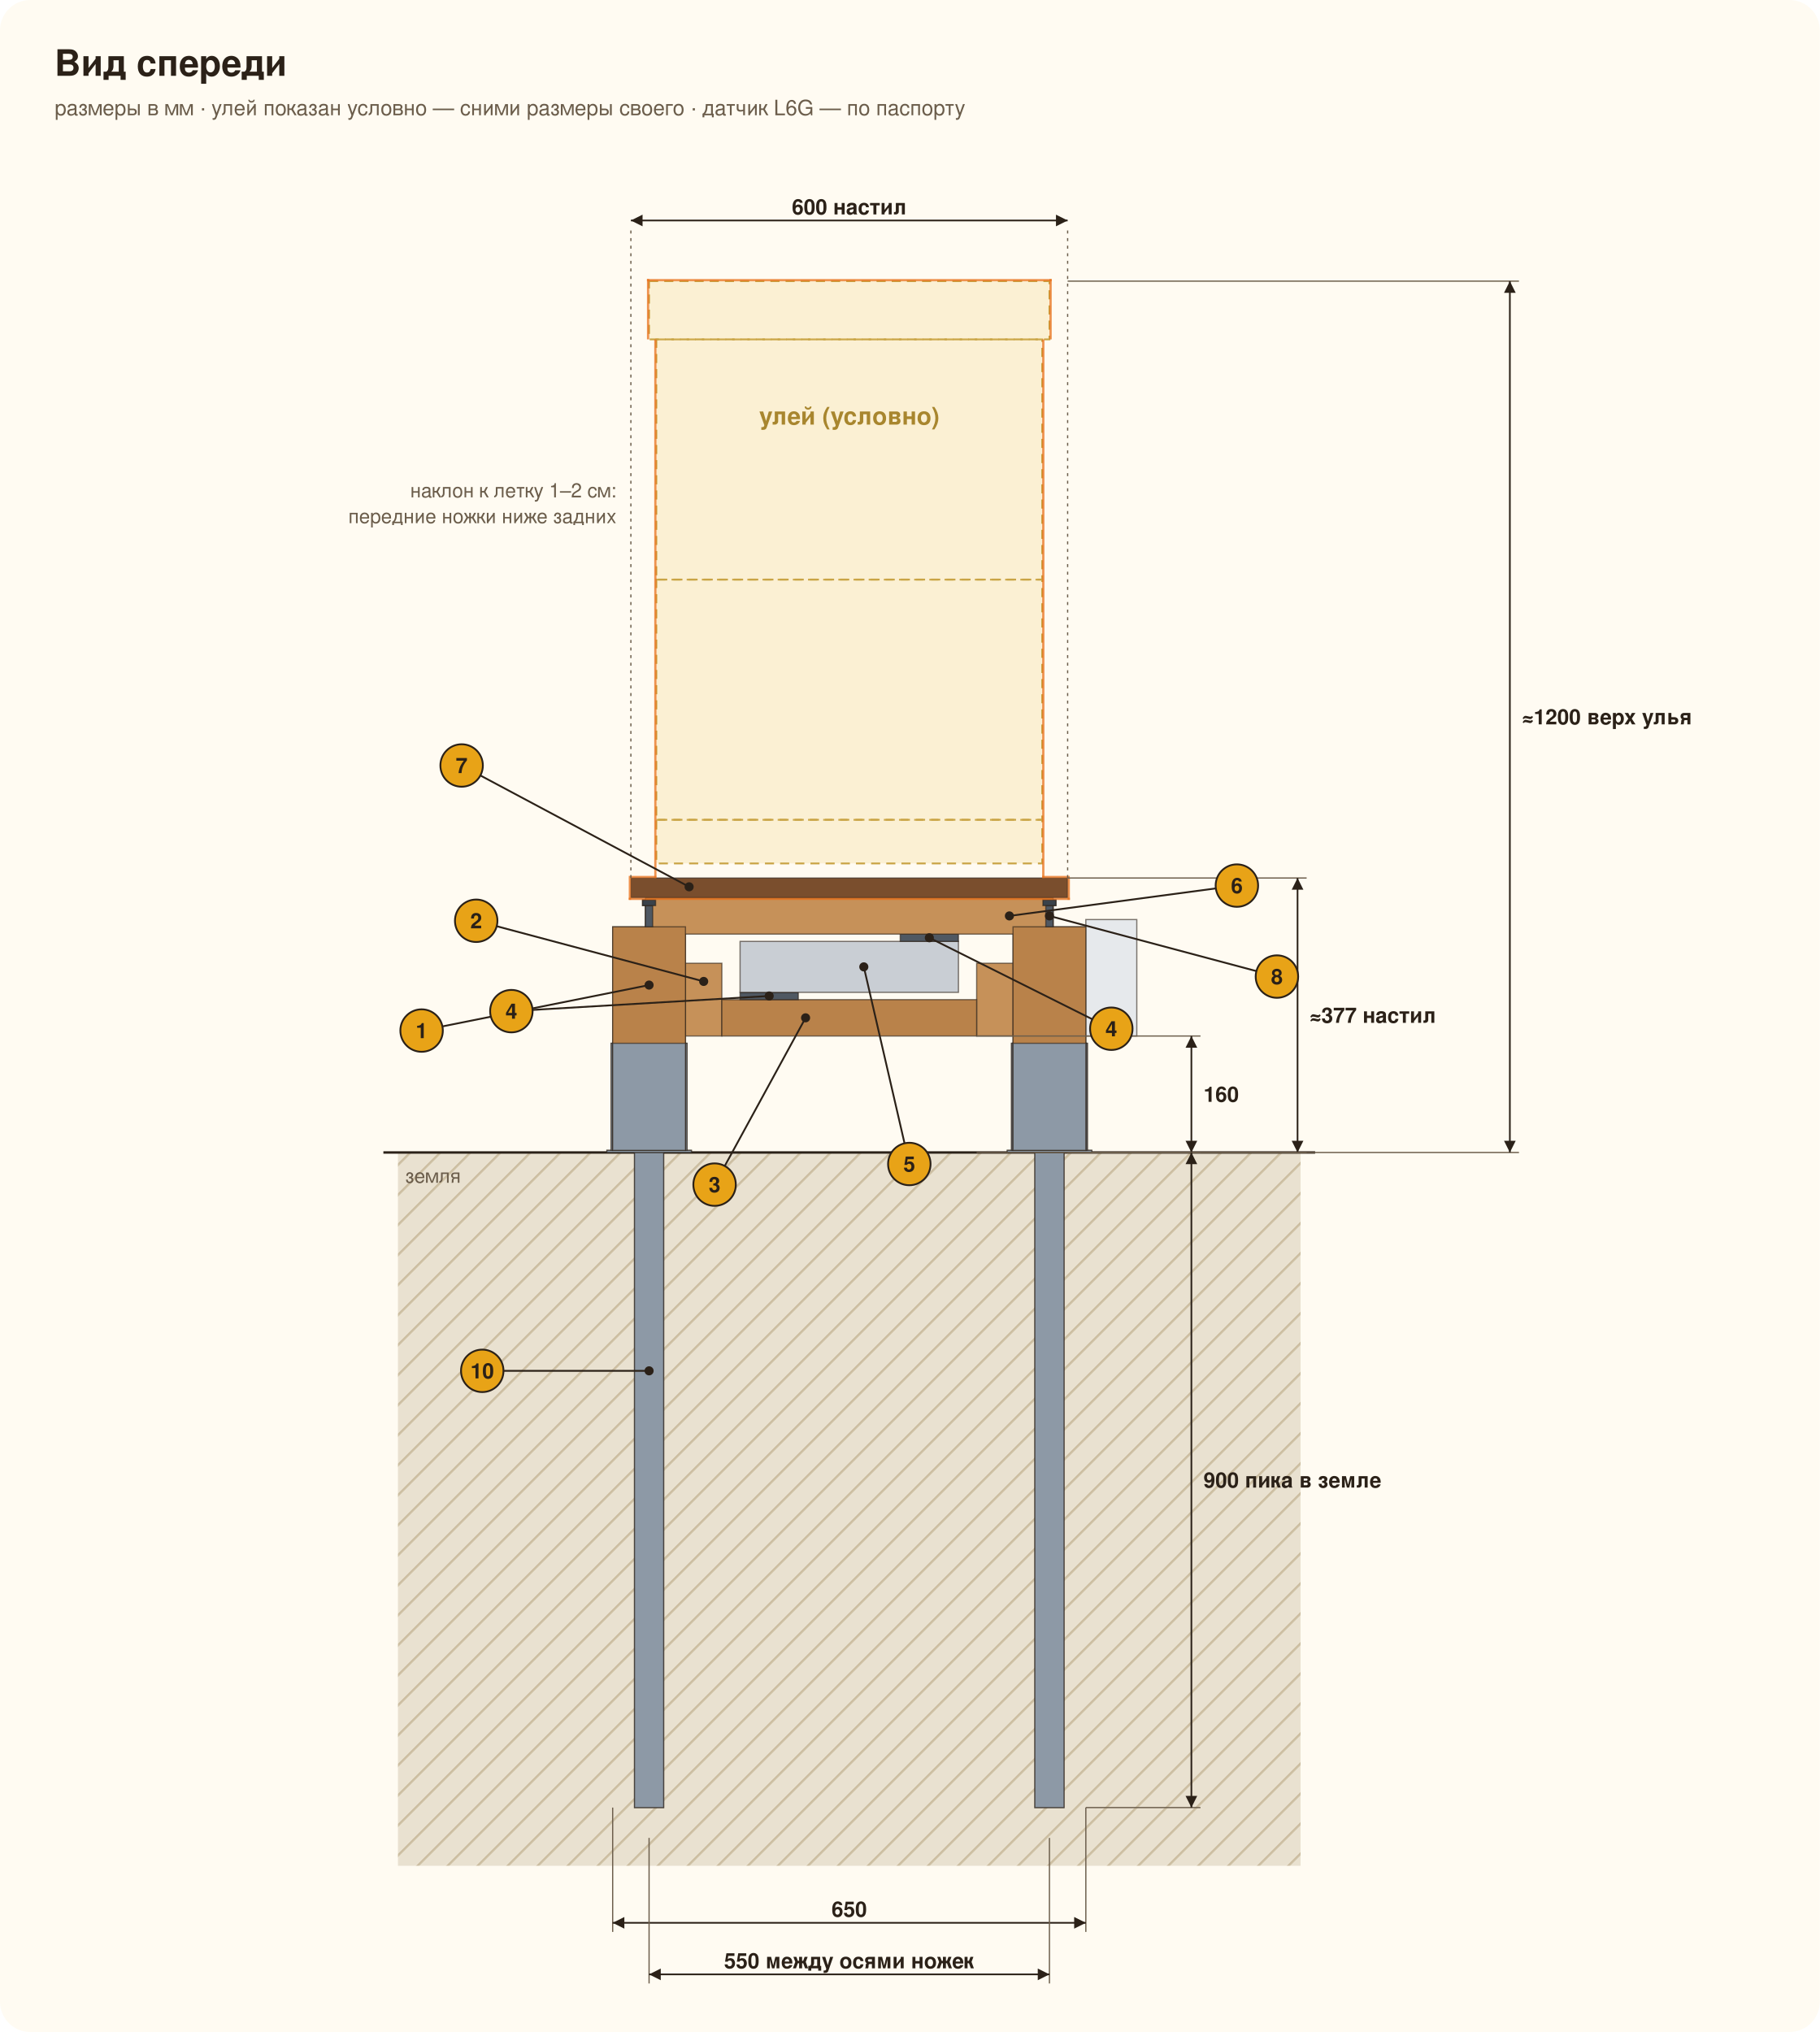
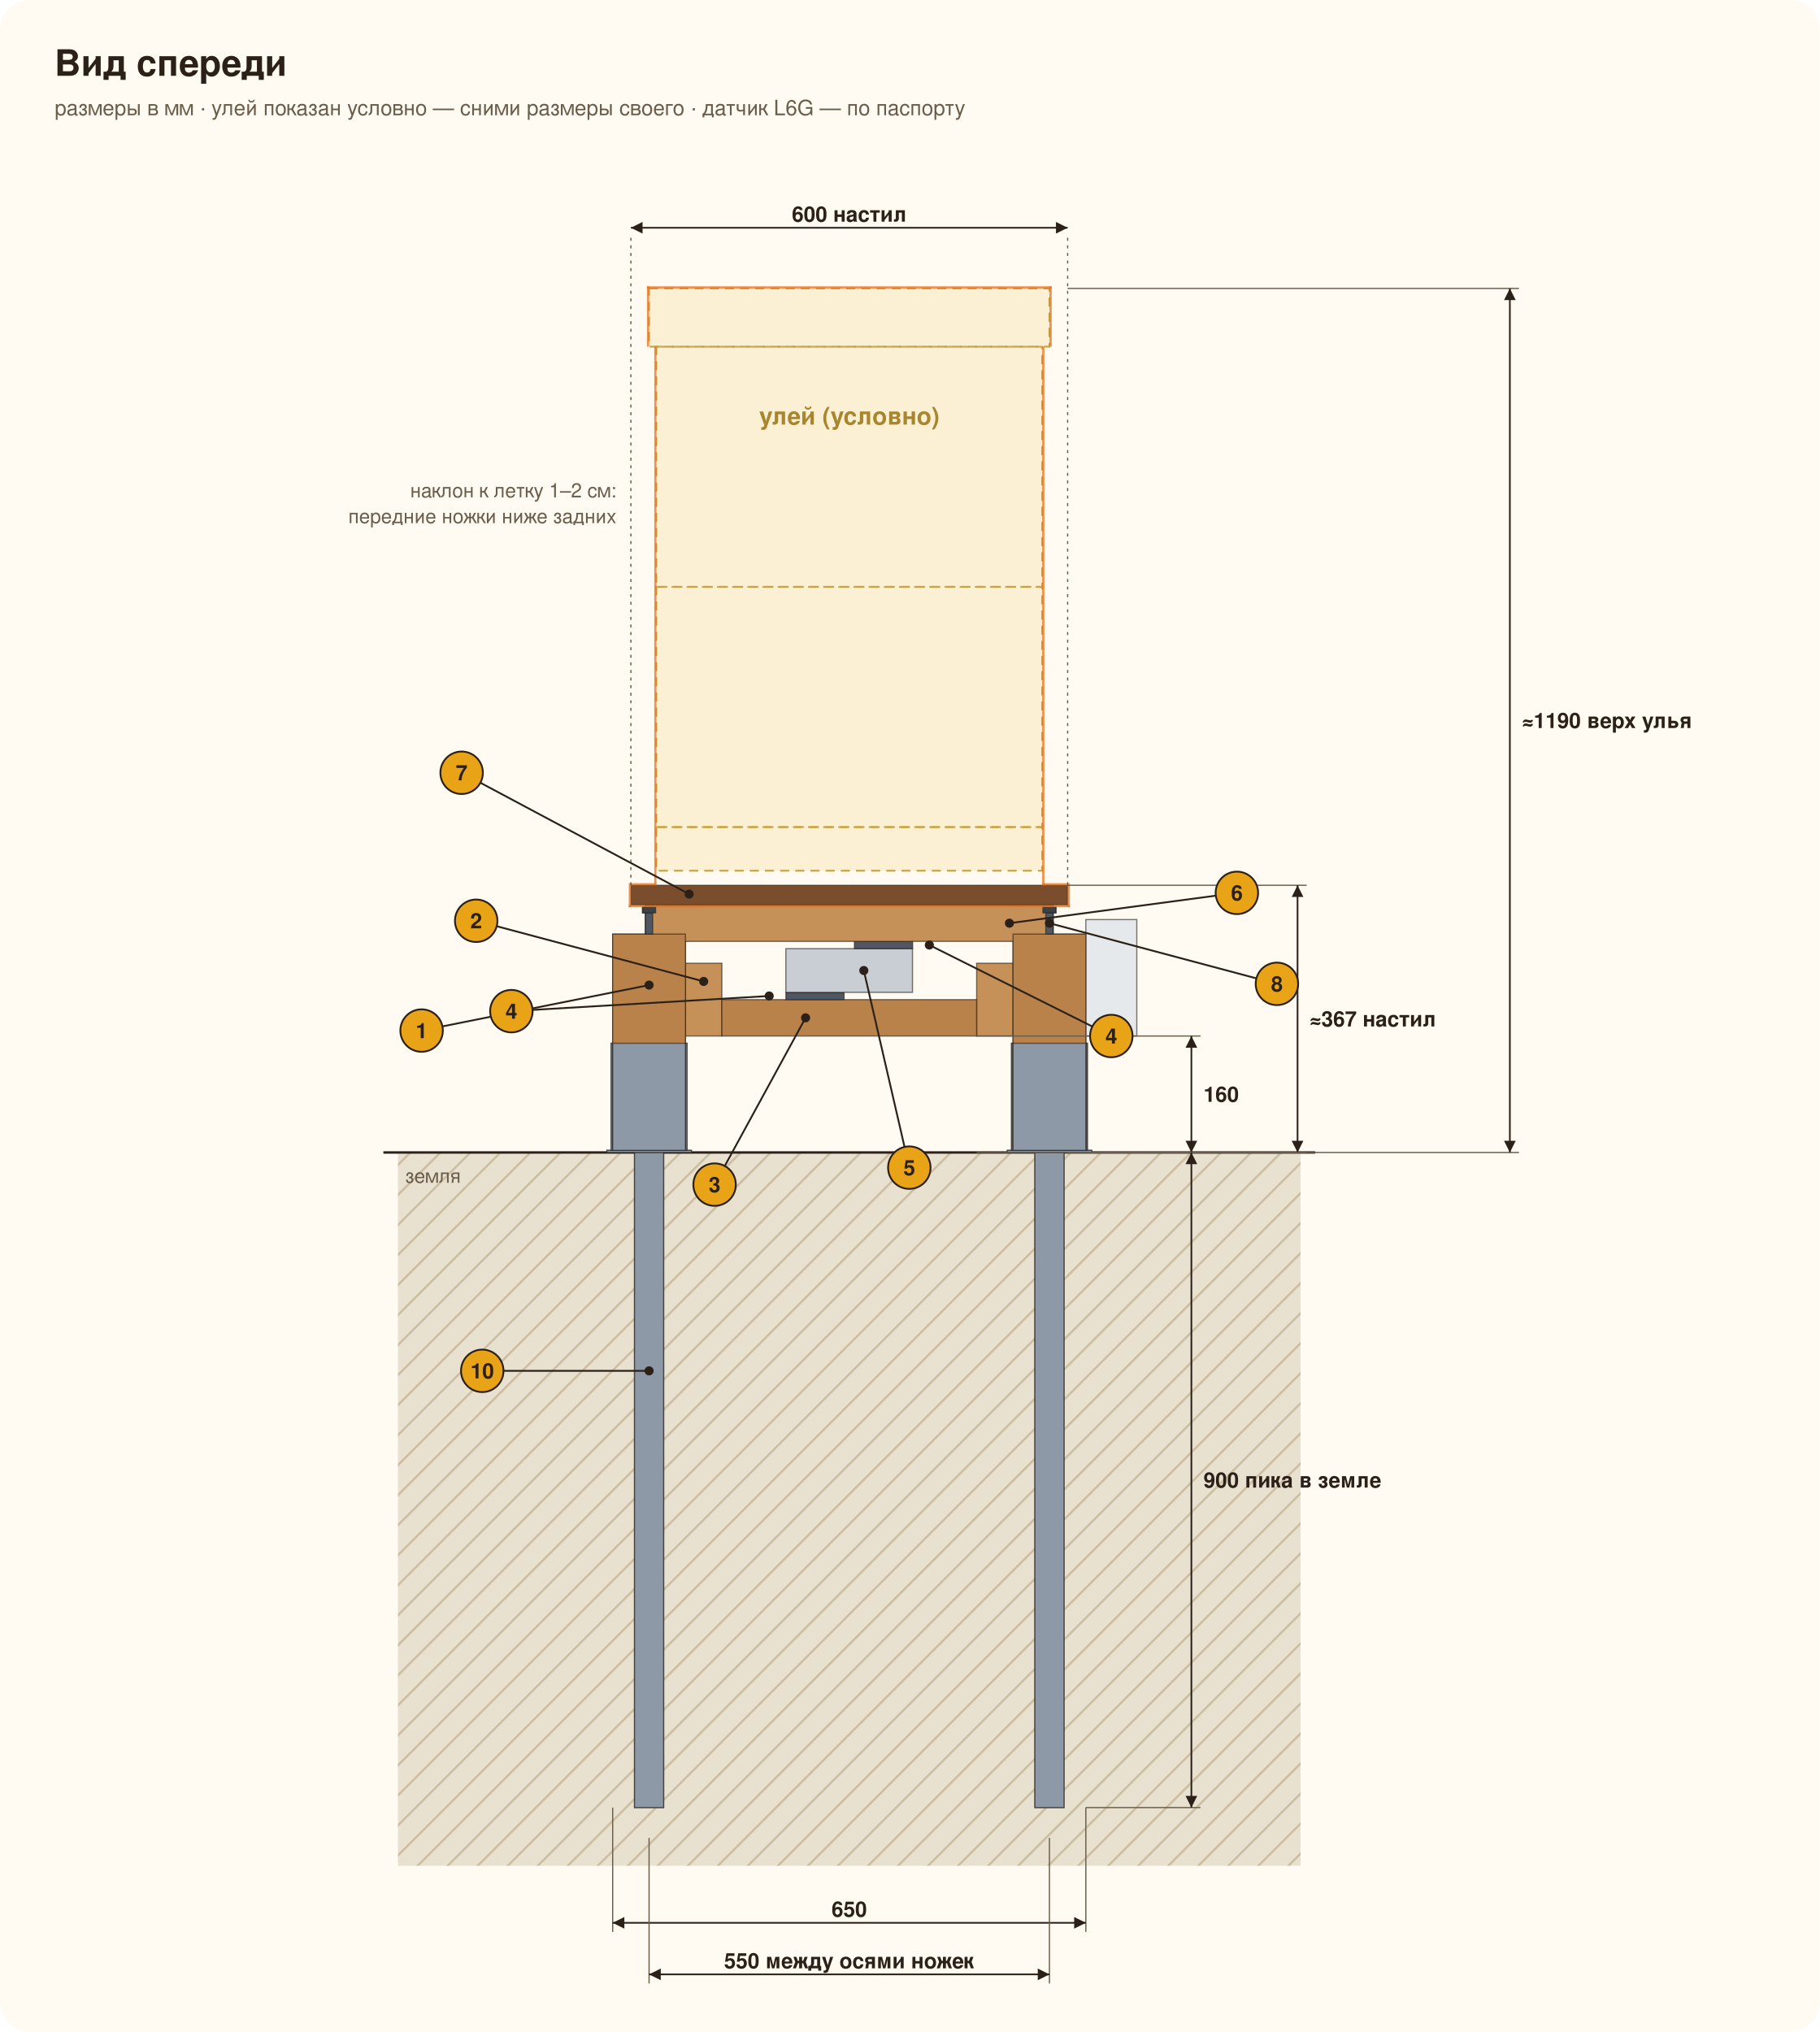
<svg xmlns="http://www.w3.org/2000/svg" viewBox="0 0 1200 1340" width="1200" height="1340" font-family="'Segoe UI', Helvetica, Arial, sans-serif">
  <defs>
    <marker id="a" viewBox="0 0 10 10" refX="10" refY="5" markerWidth="7" markerHeight="7" orient="auto-start-reverse">
      <path d="M0 0 L10 5 L0 10 Z" fill="#2B2118" />
    </marker>
    <pattern id="soil" width="14" height="14" patternUnits="userSpaceOnUse" patternTransform="rotate(45)">
      <rect width="14" height="14" fill="#E9E1D0" />
      <line x1="0" y1="0" x2="0" y2="14" stroke="#CDBFA3" stroke-width="3" />
    </pattern>
  </defs>
  <rect width="1200" height="1340" rx="20" fill="#FFFBF2" />
  <text x="36" y="50" fill="#2B2118" font-size="24" font-weight="700">Вид спереди</text>
  <text x="36" y="76" fill="#6B5D4B" font-size="14">размеры в мм · улей показан условно — сними размеры своего · датчик L6G — по паспорту</text>
  <rect x="262.4" y="760.0" width="595.2" height="470.4" fill="url(#soil)" />
  <line x1="252.8" y1="760.0" x2="867.2" y2="760.0" stroke="#2B2118" stroke-width="1.6" />
  <text x="267.2" y="780.0" fill="#6B5D4B" font-size="13">земля</text>
  <rect x="404.0" y="688.0" width="48.0" height="70.6" fill="#8D99A6" stroke="#2B2118" stroke-width="0.8" stroke-opacity="0.6" />
  <rect x="668.0" y="688.0" width="48.0" height="70.6" fill="#8D99A6" stroke="#2B2118" stroke-width="0.8" stroke-opacity="0.6" />
  <rect x="418.4" y="760.0" width="19.2" height="432.0" fill="#8D99A6" stroke="#2B2118" stroke-width="0.8" stroke-opacity="0.6" />
  <rect x="400.2" y="758.6" width="55.7" height="1.4" fill="#8D99A6" stroke="#2B2118" stroke-width="0.8" stroke-opacity="0.6" />
  <rect x="403.0" y="688.0" width="1.0" height="70.6" fill="#8D99A6" stroke="#2B2118" stroke-width="0.8" stroke-opacity="0.6" />
  <rect x="452.0" y="688.0" width="1.0" height="70.6" fill="#8D99A6" stroke="#2B2118" stroke-width="0.8" stroke-opacity="0.6" />
-   <rect x="404.0" y="611.2" width="48.0" height="147.4" fill="#B9824A" stroke="#2B2118" stroke-width="0.8" stroke-opacity="0.6" />
+   <rect x="404.0" y="616.0" width="48.0" height="142.6" fill="#B9824A" stroke="#2B2118" stroke-width="0.8" stroke-opacity="0.6" />
  <rect x="682.4" y="760.0" width="19.2" height="432.0" fill="#8D99A6" stroke="#2B2118" stroke-width="0.8" stroke-opacity="0.6" />
  <rect x="664.2" y="758.6" width="55.7" height="1.4" fill="#8D99A6" stroke="#2B2118" stroke-width="0.8" stroke-opacity="0.6" />
  <rect x="667.0" y="688.0" width="1.0" height="70.6" fill="#8D99A6" stroke="#2B2118" stroke-width="0.8" stroke-opacity="0.6" />
  <rect x="716.0" y="688.0" width="1.0" height="70.6" fill="#8D99A6" stroke="#2B2118" stroke-width="0.8" stroke-opacity="0.6" />
-   <rect x="668.0" y="611.2" width="48.0" height="147.4" fill="#B9824A" stroke="#2B2118" stroke-width="0.8" stroke-opacity="0.6" />
-   <rect x="425.6" y="597.3" width="4.8" height="13.9" fill="#4F5862" stroke="#2B2118" stroke-width="0.8" stroke-opacity="0.6" />
-   <rect x="423.7" y="593.4" width="8.6" height="3.8" fill="#3A424A" stroke="#2B2118" stroke-width="0.8" stroke-opacity="0.6" />
-   <rect x="689.6" y="597.3" width="4.8" height="13.9" fill="#4F5862" stroke="#2B2118" stroke-width="0.8" stroke-opacity="0.6" />
-   <rect x="687.7" y="593.4" width="8.6" height="3.8" fill="#3A424A" stroke="#2B2118" stroke-width="0.8" stroke-opacity="0.6" />
+   <rect x="668.0" y="616.0" width="48.0" height="142.6" fill="#B9824A" stroke="#2B2118" stroke-width="0.8" stroke-opacity="0.6" />
+   <rect x="425.6" y="602.1" width="4.8" height="13.9" fill="#4F5862" stroke="#2B2118" stroke-width="0.8" stroke-opacity="0.6" />
+   <rect x="423.7" y="598.2" width="8.6" height="3.8" fill="#3A424A" stroke="#2B2118" stroke-width="0.8" stroke-opacity="0.6" />
+   <rect x="689.6" y="602.1" width="4.8" height="13.9" fill="#4F5862" stroke="#2B2118" stroke-width="0.8" stroke-opacity="0.6" />
+   <rect x="687.7" y="598.2" width="8.6" height="3.8" fill="#3A424A" stroke="#2B2118" stroke-width="0.8" stroke-opacity="0.6" />
  <rect x="716.0" y="606.4" width="33.6" height="76.8" fill="#E6E9EC" stroke="#2B2118" stroke-width="0.8" stroke-opacity="0.6" />
  <rect x="404.0" y="688.0" width="48.0" height="70.6" fill="#8D99A6" stroke="#2B2118" stroke-width="0.8" stroke-opacity="0.6" />
  <rect x="668.0" y="688.0" width="48.0" height="70.6" fill="#8D99A6" stroke="#2B2118" stroke-width="0.8" stroke-opacity="0.6" />
  <rect x="452.0" y="635.2" width="24.0" height="48.0" fill="#C69159" stroke="#2B2118" stroke-width="0.8" stroke-opacity="0.6" />
  <rect x="644.0" y="635.2" width="24.0" height="48.0" fill="#C69159" stroke="#2B2118" stroke-width="0.8" stroke-opacity="0.6" />
  <rect x="476.0" y="659.2" width="168.0" height="24.0" fill="#B9824A" stroke="#2B2118" stroke-width="0.8" stroke-opacity="0.6" />
-   <rect x="488.0" y="654.4" width="38.4" height="4.8" fill="#4F5862" stroke="#2B2118" stroke-width="0.8" stroke-opacity="0.6" />
-   <rect x="488.0" y="620.8" width="144.0" height="33.6" fill="#C9CED4" stroke="#2B2118" stroke-width="0.8" stroke-opacity="0.6" />
-   <rect x="593.6" y="616.0" width="38.4" height="4.8" fill="#4F5862" stroke="#2B2118" stroke-width="0.8" stroke-opacity="0.6" />
-   <rect x="425.6" y="592.0" width="268.8" height="24.0" fill="#C69159" stroke="#2B2118" stroke-width="0.8" stroke-opacity="0.6" />
-   <rect x="416.0" y="579.0" width="288.0" height="13.0" fill="#7A4E2D" stroke="#2B2118" stroke-width="0.8" stroke-opacity="0.6" />
+   <rect x="518.2" y="654.4" width="38.4" height="4.8" fill="#4F5862" stroke="#2B2118" stroke-width="0.8" stroke-opacity="0.6" />
+   <rect x="518.2" y="625.6" width="83.5" height="28.8" fill="#C9CED4" stroke="#2B2118" stroke-width="0.8" stroke-opacity="0.6" />
+   <rect x="563.4" y="620.8" width="38.4" height="4.8" fill="#4F5862" stroke="#2B2118" stroke-width="0.8" stroke-opacity="0.6" />
+   <rect x="425.6" y="596.8" width="268.8" height="24.0" fill="#C69159" stroke="#2B2118" stroke-width="0.8" stroke-opacity="0.6" />
+   <rect x="416.0" y="583.8" width="288.0" height="13.0" fill="#7A4E2D" stroke="#2B2118" stroke-width="0.8" stroke-opacity="0.6" />
  <rect x="404.0" y="688.0" width="48.0" height="70.6" fill="#8D99A6" stroke="#2B2118" stroke-width="0.8" stroke-opacity="0.6" />
  <rect x="668.0" y="688.0" width="48.0" height="70.6" fill="#8D99A6" stroke="#2B2118" stroke-width="0.8" stroke-opacity="0.6" />
  <rect x="418.4" y="760.0" width="19.2" height="432.0" fill="#8D99A6" stroke="#2B2118" stroke-width="0.8" stroke-opacity="0.6" />
  <rect x="400.2" y="758.6" width="55.7" height="1.4" fill="#8D99A6" stroke="#2B2118" stroke-width="0.8" stroke-opacity="0.6" />
  <rect x="403.0" y="688.0" width="1.0" height="70.6" fill="#8D99A6" stroke="#2B2118" stroke-width="0.8" stroke-opacity="0.6" />
  <rect x="452.0" y="688.0" width="1.0" height="70.6" fill="#8D99A6" stroke="#2B2118" stroke-width="0.8" stroke-opacity="0.6" />
-   <rect x="404.0" y="611.2" width="48.0" height="147.4" fill="#B9824A" stroke="#2B2118" stroke-width="0.8" stroke-opacity="0.6" />
+   <rect x="404.0" y="616.0" width="48.0" height="142.6" fill="#B9824A" stroke="#2B2118" stroke-width="0.8" stroke-opacity="0.6" />
  <rect x="682.4" y="760.0" width="19.2" height="432.0" fill="#8D99A6" stroke="#2B2118" stroke-width="0.8" stroke-opacity="0.6" />
  <rect x="664.2" y="758.6" width="55.7" height="1.4" fill="#8D99A6" stroke="#2B2118" stroke-width="0.8" stroke-opacity="0.6" />
  <rect x="667.0" y="688.0" width="1.0" height="70.6" fill="#8D99A6" stroke="#2B2118" stroke-width="0.8" stroke-opacity="0.6" />
  <rect x="716.0" y="688.0" width="1.0" height="70.6" fill="#8D99A6" stroke="#2B2118" stroke-width="0.8" stroke-opacity="0.6" />
-   <rect x="668.0" y="611.2" width="48.0" height="147.4" fill="#B9824A" stroke="#2B2118" stroke-width="0.8" stroke-opacity="0.6" />
-   <rect x="425.6" y="597.3" width="4.8" height="13.9" fill="#4F5862" stroke="#2B2118" stroke-width="0.8" stroke-opacity="0.6" />
-   <rect x="423.7" y="593.4" width="8.6" height="3.8" fill="#3A424A" stroke="#2B2118" stroke-width="0.8" stroke-opacity="0.6" />
-   <rect x="689.6" y="597.3" width="4.8" height="13.9" fill="#4F5862" stroke="#2B2118" stroke-width="0.8" stroke-opacity="0.6" />
-   <rect x="687.7" y="593.4" width="8.6" height="3.8" fill="#3A424A" stroke="#2B2118" stroke-width="0.8" stroke-opacity="0.6" />
+   <rect x="668.0" y="616.0" width="48.0" height="142.6" fill="#B9824A" stroke="#2B2118" stroke-width="0.8" stroke-opacity="0.6" />
+   <rect x="425.6" y="602.1" width="4.8" height="13.9" fill="#4F5862" stroke="#2B2118" stroke-width="0.8" stroke-opacity="0.6" />
+   <rect x="423.7" y="598.2" width="8.6" height="3.8" fill="#3A424A" stroke="#2B2118" stroke-width="0.8" stroke-opacity="0.6" />
+   <rect x="689.6" y="602.1" width="4.8" height="13.9" fill="#4F5862" stroke="#2B2118" stroke-width="0.8" stroke-opacity="0.6" />
+   <rect x="687.7" y="598.2" width="8.6" height="3.8" fill="#3A424A" stroke="#2B2118" stroke-width="0.8" stroke-opacity="0.6" />
  <rect x="404.0" y="688.0" width="48.0" height="70.6" fill="#8D99A6" stroke="#2B2118" stroke-width="0.8" stroke-opacity="0.6" />
  <rect x="668.0" y="688.0" width="48.0" height="70.6" fill="#8D99A6" stroke="#2B2118" stroke-width="0.8" stroke-opacity="0.6" />
-   <rect x="432.8" y="540.6" width="254.4" height="28.8" fill="#F2D27A" fill-opacity="0.25" stroke="#C9A445" stroke-width="1.2" stroke-dasharray="6 4" />
-   <rect x="432.8" y="382.2" width="254.4" height="158.4" fill="#F2D27A" fill-opacity="0.25" stroke="#C9A445" stroke-width="1.2" stroke-dasharray="6 4" />
-   <rect x="432.8" y="223.8" width="254.4" height="158.4" fill="#F2D27A" fill-opacity="0.25" stroke="#C9A445" stroke-width="1.2" stroke-dasharray="6 4" />
-   <rect x="428.0" y="185.4" width="264.0" height="38.4" fill="#F2D27A" fill-opacity="0.25" stroke="#C9A445" stroke-width="1.2" stroke-dasharray="6 4" />
+   <rect x="432.8" y="545.4" width="254.4" height="28.8" fill="#F2D27A" fill-opacity="0.25" stroke="#C9A445" stroke-width="1.2" stroke-dasharray="6 4" />
+   <rect x="432.8" y="387.0" width="254.4" height="158.4" fill="#F2D27A" fill-opacity="0.25" stroke="#C9A445" stroke-width="1.2" stroke-dasharray="6 4" />
+   <rect x="432.8" y="228.6" width="254.4" height="158.4" fill="#F2D27A" fill-opacity="0.25" stroke="#C9A445" stroke-width="1.2" stroke-dasharray="6 4" />
+   <rect x="428.0" y="190.2" width="264.0" height="38.4" fill="#F2D27A" fill-opacity="0.25" stroke="#C9A445" stroke-width="1.2" stroke-dasharray="6 4" />
  <text x="560.0" y="280.0" fill="#A8862E" font-size="16" font-weight="700" text-anchor="middle">улей (условно)</text>
-   <rect x="431.4" y="223.8" width="1.5" height="355.2" fill="#E8701A" fill-opacity="0.75" />
-   <rect x="426.6" y="184.0" width="1.5" height="39.8" fill="#E8701A" fill-opacity="0.75" />
-   <rect x="414.6" y="579.0" width="1.5" height="14.4" fill="#E8701A" fill-opacity="0.75" />
-   <rect x="414.6" y="577.6" width="18.2" height="1.5" fill="#E8701A" fill-opacity="0.75" />
-   <rect x="687.2" y="223.8" width="1.5" height="355.2" fill="#E8701A" fill-opacity="0.75" />
-   <rect x="692.0" y="184.0" width="1.5" height="39.8" fill="#E8701A" fill-opacity="0.75" />
-   <rect x="704.0" y="579.0" width="1.5" height="14.4" fill="#E8701A" fill-opacity="0.75" />
-   <rect x="687.2" y="577.6" width="18.2" height="1.5" fill="#E8701A" fill-opacity="0.75" />
-   <rect x="426.6" y="184.0" width="266.9" height="1.5" fill="#E8701A" fill-opacity="0.75" />
-   <rect x="414.6" y="592.0" width="290.9" height="1.5" fill="#E8701A" fill-opacity="0.75" />
-   <line x1="416.0" y1="579.0" x2="416.0" y2="151.4" stroke="#6B5D4B" stroke-width="0.8" stroke-dasharray="2 3" />
-   <line x1="704.0" y1="579.0" x2="704.0" y2="151.4" stroke="#6B5D4B" stroke-width="0.8" stroke-dasharray="2 3" />
-   <line x1="416.0" y1="145.4" x2="704.0" y2="145.4" stroke="#2B2118" stroke-width="1.1" marker-start="url(#a)" marker-end="url(#a)" />
-   <rect x="514.0" y="128.4" width="92.0" height="16" fill="#FFFBF2" />
-   <text x="560.0" y="141.4" fill="#2B2118" font-size="14" font-weight="600" text-anchor="middle">600 настил</text>
+   <rect x="431.4" y="228.6" width="1.5" height="355.2" fill="#E8701A" fill-opacity="0.75" />
+   <rect x="426.6" y="188.8" width="1.5" height="39.8" fill="#E8701A" fill-opacity="0.75" />
+   <rect x="414.6" y="583.8" width="1.5" height="14.4" fill="#E8701A" fill-opacity="0.75" />
+   <rect x="414.6" y="582.4" width="18.2" height="1.5" fill="#E8701A" fill-opacity="0.75" />
+   <rect x="687.2" y="228.6" width="1.5" height="355.2" fill="#E8701A" fill-opacity="0.75" />
+   <rect x="692.0" y="188.8" width="1.5" height="39.8" fill="#E8701A" fill-opacity="0.75" />
+   <rect x="704.0" y="583.8" width="1.5" height="14.4" fill="#E8701A" fill-opacity="0.75" />
+   <rect x="687.2" y="582.4" width="18.2" height="1.5" fill="#E8701A" fill-opacity="0.75" />
+   <rect x="426.6" y="188.8" width="266.9" height="1.5" fill="#E8701A" fill-opacity="0.75" />
+   <rect x="414.6" y="596.8" width="290.9" height="1.5" fill="#E8701A" fill-opacity="0.75" />
+   <line x1="416.0" y1="583.8" x2="416.0" y2="156.2" stroke="#6B5D4B" stroke-width="0.8" stroke-dasharray="2 3" />
+   <line x1="704.0" y1="583.8" x2="704.0" y2="156.2" stroke="#6B5D4B" stroke-width="0.8" stroke-dasharray="2 3" />
+   <line x1="416.0" y1="150.2" x2="704.0" y2="150.2" stroke="#2B2118" stroke-width="1.1" marker-start="url(#a)" marker-end="url(#a)" />
+   <rect x="514.0" y="133.2" width="92.0" height="16" fill="#FFFBF2" />
+   <text x="560.0" y="146.2" fill="#2B2118" font-size="14" font-weight="600" text-anchor="middle">600 настил</text>
  <line x1="404.0" y1="1192.0" x2="404.0" y2="1274.0" stroke="#6B5D4B" stroke-width="0.8" />
  <line x1="716.0" y1="1192.0" x2="716.0" y2="1274.0" stroke="#6B5D4B" stroke-width="0.8" />
  <line x1="404.0" y1="1268.0" x2="716.0" y2="1268.0" stroke="#2B2118" stroke-width="1.1" marker-start="url(#a)" marker-end="url(#a)" />
  <rect x="542.0" y="1251.0" width="36.0" height="16" fill="#FFFBF2" />
  <text x="560.0" y="1264.0" fill="#2B2118" font-size="14" font-weight="600" text-anchor="middle">650</text>
  <line x1="428.0" y1="1212.0" x2="428.0" y2="1308.0" stroke="#6B5D4B" stroke-width="0.8" />
  <line x1="692.0" y1="1212.0" x2="692.0" y2="1308.0" stroke="#6B5D4B" stroke-width="0.8" />
  <line x1="428.0" y1="1302.0" x2="692.0" y2="1302.0" stroke="#2B2118" stroke-width="1.1" marker-start="url(#a)" marker-end="url(#a)" />
  <rect x="470.0" y="1285.0" width="180.0" height="16" fill="#FFFBF2" />
  <text x="560.0" y="1298.0" fill="#2B2118" font-size="14" font-weight="600" text-anchor="middle">550 между осями ножек</text>
  <line x1="644.0" y1="760.0" x2="791.6" y2="760.0" stroke="#6B5D4B" stroke-width="0.8" />
  <line x1="644.0" y1="683.2" x2="791.6" y2="683.2" stroke="#6B5D4B" stroke-width="0.8" />
  <line x1="785.6" y1="760.0" x2="785.6" y2="683.2" stroke="#2B2118" stroke-width="1.1" marker-start="url(#a)" marker-end="url(#a)" />
  <text x="793.6" y="726.6" fill="#2B2118" font-size="14" font-weight="600" text-anchor="start">160</text>
  <line x1="704.0" y1="760.0" x2="861.6" y2="760.0" stroke="#6B5D4B" stroke-width="0.8" />
-   <line x1="704.0" y1="579.0" x2="861.6" y2="579.0" stroke="#6B5D4B" stroke-width="0.8" />
-   <line x1="855.6" y1="760.0" x2="855.6" y2="579.0" stroke="#2B2118" stroke-width="1.1" marker-start="url(#a)" marker-end="url(#a)" />
-   <text x="863.6" y="674.5" fill="#2B2118" font-size="14" font-weight="600" text-anchor="start">≈377 настил</text>
+   <line x1="704.0" y1="583.8" x2="861.6" y2="583.8" stroke="#6B5D4B" stroke-width="0.8" />
+   <line x1="855.6" y1="760.0" x2="855.6" y2="583.8" stroke="#2B2118" stroke-width="1.1" marker-start="url(#a)" marker-end="url(#a)" />
+   <text x="863.6" y="676.9" fill="#2B2118" font-size="14" font-weight="600" text-anchor="start">≈367 настил</text>
  <line x1="704.0" y1="760.0" x2="1001.6" y2="760.0" stroke="#6B5D4B" stroke-width="0.8" />
-   <line x1="704.0" y1="185.4" x2="1001.6" y2="185.4" stroke="#6B5D4B" stroke-width="0.8" />
-   <line x1="995.6" y1="760.0" x2="995.6" y2="185.4" stroke="#2B2118" stroke-width="1.1" marker-start="url(#a)" marker-end="url(#a)" />
-   <text x="1003.6" y="477.7" fill="#2B2118" font-size="14" font-weight="600" text-anchor="start">≈1200 верх улья</text>
+   <line x1="704.0" y1="190.2" x2="1001.6" y2="190.2" stroke="#6B5D4B" stroke-width="0.8" />
+   <line x1="995.6" y1="760.0" x2="995.6" y2="190.2" stroke="#2B2118" stroke-width="1.1" marker-start="url(#a)" marker-end="url(#a)" />
+   <text x="1003.6" y="480.1" fill="#2B2118" font-size="14" font-weight="600" text-anchor="start">≈1190 верх улья</text>
  <line x1="716.0" y1="1192.0" x2="791.6" y2="1192.0" stroke="#6B5D4B" stroke-width="0.8" />
  <line x1="716.0" y1="760.0" x2="791.6" y2="760.0" stroke="#6B5D4B" stroke-width="0.8" />
  <line x1="785.6" y1="1192.0" x2="785.6" y2="760.0" stroke="#2B2118" stroke-width="1.1" marker-start="url(#a)" marker-end="url(#a)" />
  <text x="793.6" y="981.0" fill="#2B2118" font-size="14" font-weight="600" text-anchor="start">900 пика в земле</text>
  <line x1="428.0" y1="904.0" x2="318.0" y2="904.0" stroke="#2B2118" stroke-width="1.2" />
  <circle cx="428.0" cy="904.0" r="3" fill="#2B2118" />
  <circle cx="318.0" cy="904.0" r="14" fill="#E8A317" stroke="#2B2118" stroke-width="1.2" />
  <text x="318.0" y="909.0" fill="#2B2118" font-size="14" font-weight="700" text-anchor="middle">10</text>
  <line x1="428.0" y1="649.6" x2="278.0" y2="679.6" stroke="#2B2118" stroke-width="1.2" />
  <circle cx="428.0" cy="649.6" r="3" fill="#2B2118" />
  <circle cx="278.0" cy="679.6" r="14" fill="#E8A317" stroke="#2B2118" stroke-width="1.2" />
  <text x="278.0" y="684.6" fill="#2B2118" font-size="14" font-weight="700" text-anchor="middle">1</text>
  <line x1="464.0" y1="647.2" x2="314.0" y2="607.2" stroke="#2B2118" stroke-width="1.2" />
  <circle cx="464.0" cy="647.2" r="3" fill="#2B2118" />
  <circle cx="314.0" cy="607.2" r="14" fill="#E8A317" stroke="#2B2118" stroke-width="1.2" />
  <text x="314.0" y="612.2" fill="#2B2118" font-size="14" font-weight="700" text-anchor="middle">2</text>
  <line x1="531.2" y1="671.2" x2="471.2" y2="781.2" stroke="#2B2118" stroke-width="1.2" />
  <circle cx="531.2" cy="671.2" r="3" fill="#2B2118" />
  <circle cx="471.2" cy="781.2" r="14" fill="#E8A317" stroke="#2B2118" stroke-width="1.2" />
  <text x="471.2" y="786.2" fill="#2B2118" font-size="14" font-weight="700" text-anchor="middle">3</text>
  <line x1="507.2" y1="656.8" x2="337.2" y2="666.8" stroke="#2B2118" stroke-width="1.2" />
  <circle cx="507.2" cy="656.8" r="3" fill="#2B2118" />
  <circle cx="337.2" cy="666.8" r="14" fill="#E8A317" stroke="#2B2118" stroke-width="1.2" />
  <text x="337.2" y="671.8" fill="#2B2118" font-size="14" font-weight="700" text-anchor="middle">4</text>
-   <line x1="612.8" y1="618.4" x2="732.8" y2="678.4" stroke="#2B2118" stroke-width="1.2" />
-   <circle cx="612.8" cy="618.4" r="3" fill="#2B2118" />
-   <circle cx="732.8" cy="678.4" r="14" fill="#E8A317" stroke="#2B2118" stroke-width="1.2" />
-   <text x="732.8" y="683.4" fill="#2B2118" font-size="14" font-weight="700" text-anchor="middle">4</text>
-   <line x1="569.6" y1="637.6" x2="599.6" y2="767.6" stroke="#2B2118" stroke-width="1.2" />
-   <circle cx="569.6" cy="637.6" r="3" fill="#2B2118" />
-   <circle cx="599.6" cy="767.6" r="14" fill="#E8A317" stroke="#2B2118" stroke-width="1.2" />
-   <text x="599.6" y="772.6" fill="#2B2118" font-size="14" font-weight="700" text-anchor="middle">5</text>
-   <line x1="665.6" y1="604.0" x2="815.6" y2="584.0" stroke="#2B2118" stroke-width="1.2" />
-   <circle cx="665.6" cy="604.0" r="3" fill="#2B2118" />
-   <circle cx="815.6" cy="584.0" r="14" fill="#E8A317" stroke="#2B2118" stroke-width="1.2" />
-   <text x="815.6" y="589.0" fill="#2B2118" font-size="14" font-weight="700" text-anchor="middle">6</text>
-   <line x1="454.4" y1="584.8" x2="304.4" y2="504.8" stroke="#2B2118" stroke-width="1.2" />
-   <circle cx="454.4" cy="584.8" r="3" fill="#2B2118" />
-   <circle cx="304.4" cy="504.8" r="14" fill="#E8A317" stroke="#2B2118" stroke-width="1.2" />
-   <text x="304.4" y="509.8" fill="#2B2118" font-size="14" font-weight="700" text-anchor="middle">7</text>
-   <line x1="692.0" y1="604.0" x2="842.0" y2="644.0" stroke="#2B2118" stroke-width="1.2" />
-   <circle cx="692.0" cy="604.0" r="3" fill="#2B2118" />
-   <circle cx="842.0" cy="644.0" r="14" fill="#E8A317" stroke="#2B2118" stroke-width="1.2" />
-   <text x="842.0" y="649.0" fill="#2B2118" font-size="14" font-weight="700" text-anchor="middle">8</text>
+   <line x1="612.8" y1="623.2" x2="732.8" y2="683.2" stroke="#2B2118" stroke-width="1.2" />
+   <circle cx="612.8" cy="623.2" r="3" fill="#2B2118" />
+   <circle cx="732.8" cy="683.2" r="14" fill="#E8A317" stroke="#2B2118" stroke-width="1.2" />
+   <text x="732.8" y="688.2" fill="#2B2118" font-size="14" font-weight="700" text-anchor="middle">4</text>
+   <line x1="569.6" y1="640.0" x2="599.6" y2="770.0" stroke="#2B2118" stroke-width="1.2" />
+   <circle cx="569.6" cy="640.0" r="3" fill="#2B2118" />
+   <circle cx="599.6" cy="770.0" r="14" fill="#E8A317" stroke="#2B2118" stroke-width="1.2" />
+   <text x="599.6" y="775.0" fill="#2B2118" font-size="14" font-weight="700" text-anchor="middle">5</text>
+   <line x1="665.6" y1="608.8" x2="815.6" y2="588.8" stroke="#2B2118" stroke-width="1.2" />
+   <circle cx="665.6" cy="608.8" r="3" fill="#2B2118" />
+   <circle cx="815.6" cy="588.8" r="14" fill="#E8A317" stroke="#2B2118" stroke-width="1.2" />
+   <text x="815.6" y="593.8" fill="#2B2118" font-size="14" font-weight="700" text-anchor="middle">6</text>
+   <line x1="454.4" y1="589.6" x2="304.4" y2="509.6" stroke="#2B2118" stroke-width="1.2" />
+   <circle cx="454.4" cy="589.6" r="3" fill="#2B2118" />
+   <circle cx="304.4" cy="509.6" r="14" fill="#E8A317" stroke="#2B2118" stroke-width="1.2" />
+   <text x="304.4" y="514.6" fill="#2B2118" font-size="14" font-weight="700" text-anchor="middle">7</text>
+   <line x1="692.0" y1="608.8" x2="842.0" y2="648.8" stroke="#2B2118" stroke-width="1.2" />
+   <circle cx="692.0" cy="608.8" r="3" fill="#2B2118" />
+   <circle cx="842.0" cy="648.8" r="14" fill="#E8A317" stroke="#2B2118" stroke-width="1.2" />
+   <text x="842.0" y="653.8" fill="#2B2118" font-size="14" font-weight="700" text-anchor="middle">8</text>
  <text x="406.4" y="328.0" fill="#6B5D4B" font-size="13" text-anchor="end">наклон к летку 1–2 см:</text>
  <text x="406.4" y="345.0" fill="#6B5D4B" font-size="13" text-anchor="end">передние ножки ниже задних</text>
</svg>
